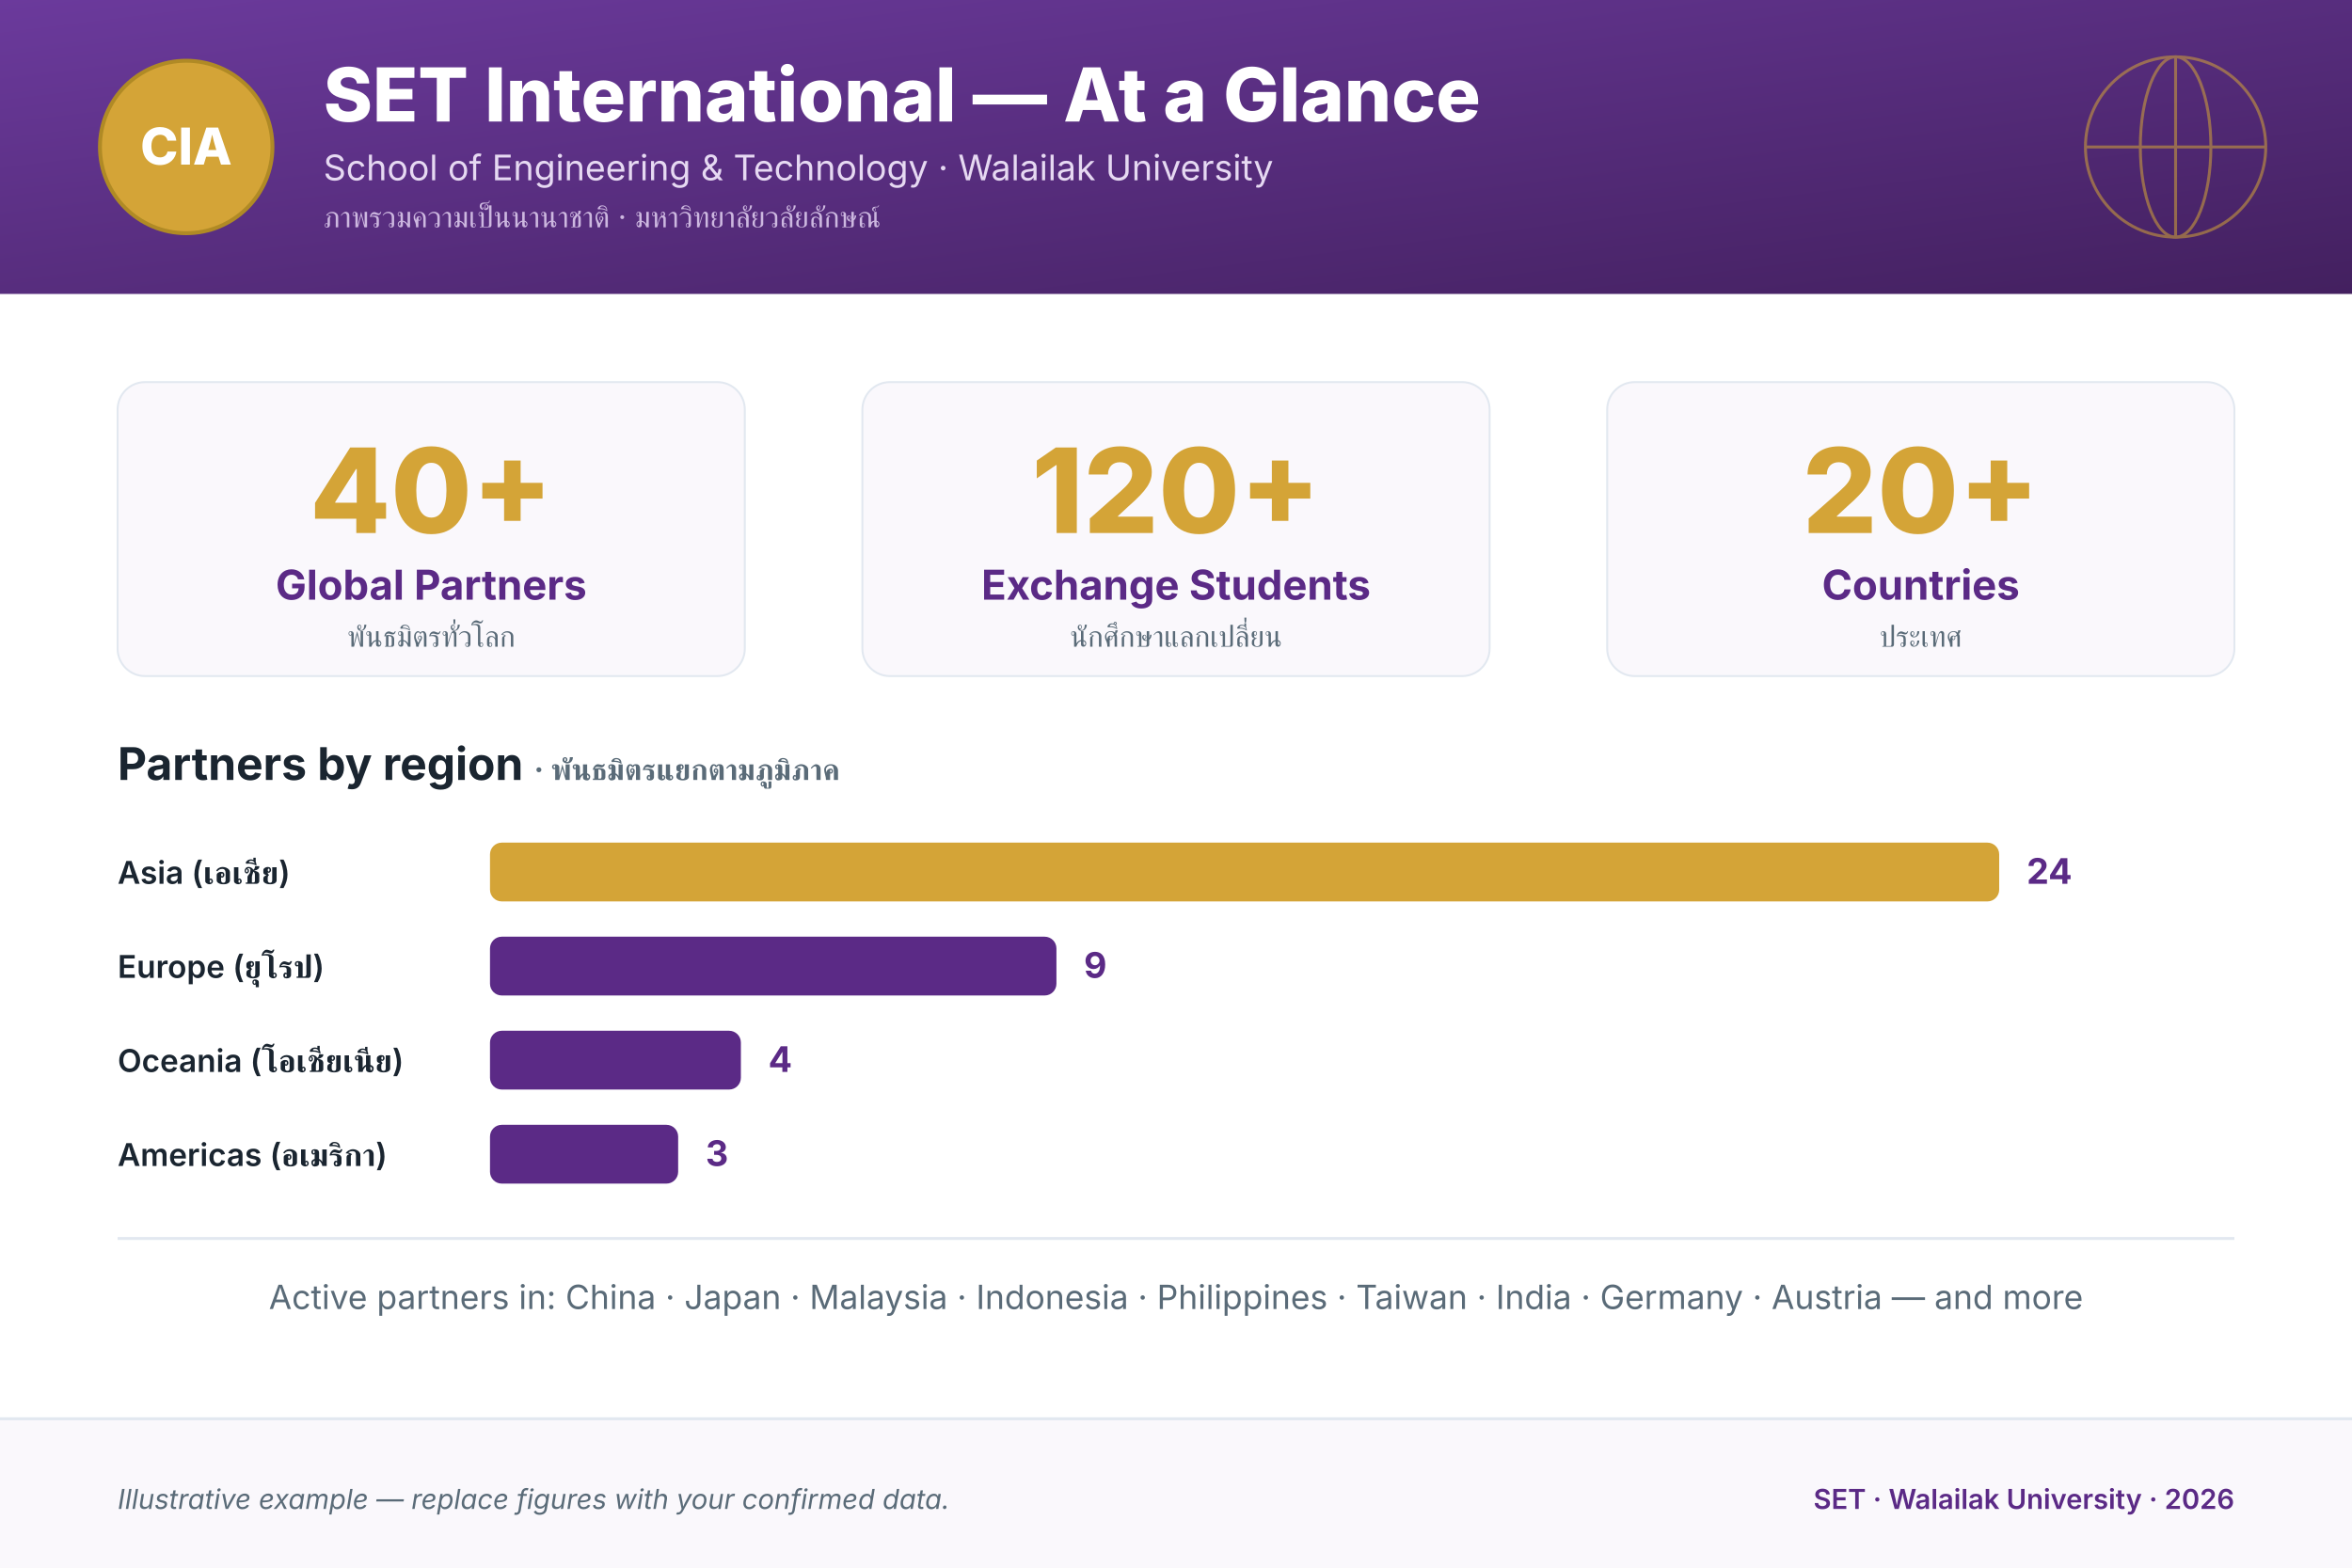
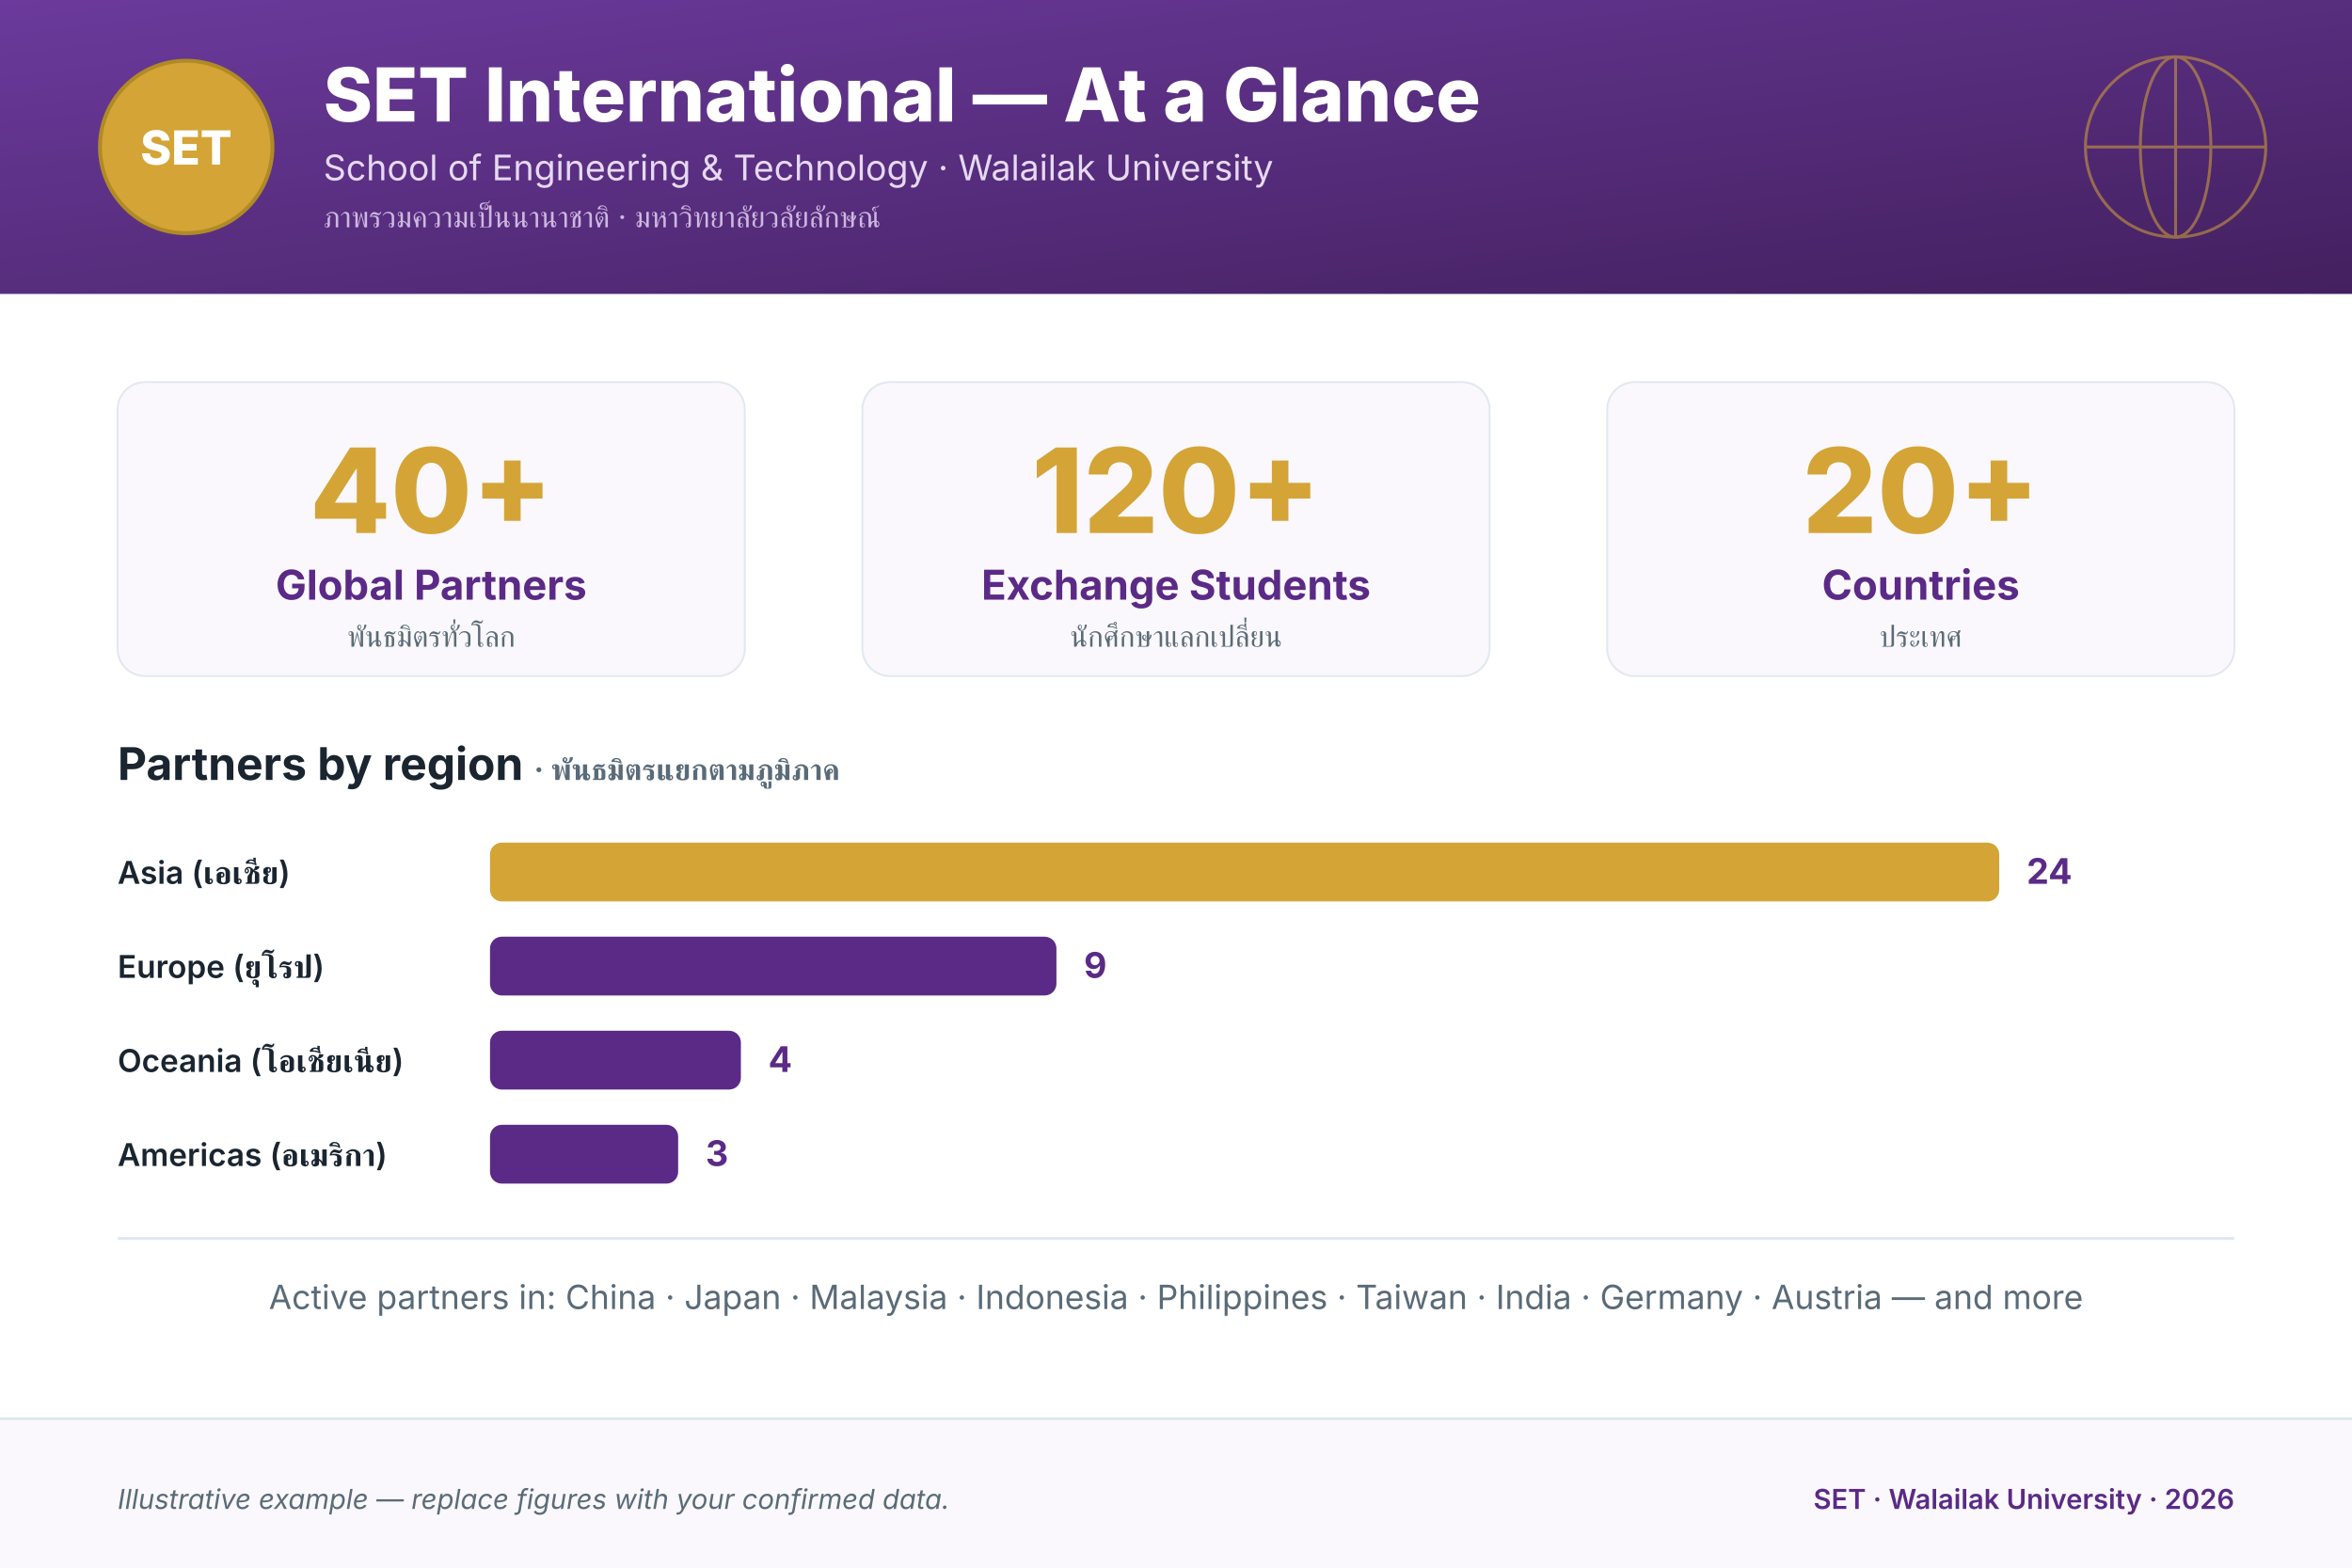
<svg xmlns="http://www.w3.org/2000/svg" viewBox="0 0 1200 800" role="img" aria-label="SET International at a glance: 40+ global partners, 120+ exchange students, 20+ countries across four regions.">
  <defs>
    <linearGradient id="teal" x1="0" y1="0" x2="1" y2="1">
      <stop offset="0" stop-color="#6b3a9c" />
      <stop offset="1" stop-color="#43205f" />
    </linearGradient>
    <style>
      text { font-family: "Inter","Segoe UI","Helvetica Neue",Arial,"Sukhumvit Set","Sarabun",Tahoma,sans-serif; }
      .num   { font-size: 60px; font-weight: 800; fill: #d4a437; }
      .lab   { font-size: 21px; font-weight: 700; fill: #5b2a86; }
      .th    { font-size: 15px; fill: #5a6b78; }
      .h2    { font-size: 23px; font-weight: 700; fill: #1a2530; }
      .reg   { font-size: 16px; font-weight: 600; fill: #1a2530; }
      .val   { font-size: 18px; font-weight: 700; fill: #5b2a86; }
      .ttl   { font-size: 38px; font-weight: 800; fill: #ffffff; }
      .sub   { font-size: 18px; fill: #e6d9f2; }
      .subth { font-size: 15px; fill: #cdb8e0; }
-       .badge { font-size: 26px; font-weight: 800; fill: #ffffff; }
+       .badge { font-size: 24px; font-weight: 800; fill: #ffffff; }
      .ribbon{ font-size: 17px; fill: #5a6b78; }
      .foot  { font-size: 14px; fill: #5a6b78; }
      .footr { font-size: 14px; font-weight: 600; fill: #5b2a86; }
    </style>
  </defs>
  <rect width="1200" height="800" fill="#ffffff" />
  <rect width="1200" height="150" fill="url(#teal)" />
  <g stroke="#d4a437" stroke-width="1.5" fill="none" opacity="0.55">
    <circle cx="1110" cy="75" r="46" />
    <ellipse cx="1110" cy="75" rx="18" ry="46" />
    <line x1="1064" y1="75" x2="1156" y2="75" />
    <line x1="1110" y1="29" x2="1110" y2="121" />
  </g>
  <circle cx="95" cy="75" r="44" fill="#d4a437" stroke="#b08a25" stroke-width="2" />
-   <text x="95" y="84" text-anchor="middle" class="badge">CIA</text>
+   <text x="95" y="84" text-anchor="middle" class="badge">SET</text>
  <text x="165" y="62" class="ttl">SET International — At a Glance</text>
  <text x="165" y="92" class="sub">School of Engineering &amp; Technology · Walailak University</text>
  <text x="165" y="116" class="subth">ภาพรวมความเป็นนานาชาติ · มหาวิทยาลัยวลัยลักษณ์</text>
  <g>
    <rect x="60" y="195" width="320" height="150" rx="14" fill="#faf8fc" stroke="#e2e8f0" />
    <rect x="440" y="195" width="320" height="150" rx="14" fill="#faf8fc" stroke="#e2e8f0" />
    <rect x="820" y="195" width="320" height="150" rx="14" fill="#faf8fc" stroke="#e2e8f0" />
    <text x="220" y="272" text-anchor="middle" class="num">40+</text>
    <text x="220" y="306" text-anchor="middle" class="lab">Global Partners</text>
    <text x="220" y="330" text-anchor="middle" class="th">พันธมิตรทั่วโลก</text>
    <text x="600" y="272" text-anchor="middle" class="num">120+</text>
    <text x="600" y="306" text-anchor="middle" class="lab">Exchange Students</text>
    <text x="600" y="330" text-anchor="middle" class="th">นักศึกษาแลกเปลี่ยน</text>
    <text x="980" y="272" text-anchor="middle" class="num">20+</text>
    <text x="980" y="306" text-anchor="middle" class="lab">Countries</text>
    <text x="980" y="330" text-anchor="middle" class="th">ประเทศ</text>
  </g>
  <text x="60" y="398" class="h2">Partners by region <tspan class="th" font-size="16"> ·  พันธมิตรแยกตามภูมิภาค</tspan>
  </text>
  <text x="60" y="451" class="reg">Asia (เอเชีย)</text>
  <rect x="250" y="430" width="770" height="30" rx="6" fill="#d4a437" />
  <text x="1034" y="451" class="val">24</text>
  <text x="60" y="499" class="reg">Europe (ยุโรป)</text>
  <rect x="250" y="478" width="289" height="30" rx="6" fill="#5b2a86" />
  <text x="553" y="499" class="val">9</text>
  <text x="60" y="547" class="reg">Oceania (โอเชียเนีย)</text>
  <rect x="250" y="526" width="128" height="30" rx="6" fill="#5b2a86" />
  <text x="392" y="547" class="val">4</text>
  <text x="60" y="595" class="reg">Americas (อเมริกา)</text>
  <rect x="250" y="574" width="96" height="30" rx="6" fill="#5b2a86" />
  <text x="360" y="595" class="val">3</text>
  <line x1="60" y1="632" x2="1140" y2="632" stroke="#e2e8f0" stroke-width="1.5" />
  <text x="600" y="668" text-anchor="middle" class="ribbon">Active partners in: China · Japan · Malaysia · Indonesia · Philippines · Taiwan · India · Germany · Austria — and more</text>
  <rect x="0" y="724" width="1200" height="76" fill="#faf8fc" />
  <line x1="0" y1="724" x2="1200" y2="724" stroke="#e2e8f0" stroke-width="1.5" />
  <text x="60" y="770" class="foot" font-style="italic">Illustrative example — replace figures with your confirmed data.</text>
  <text x="1140" y="770" text-anchor="end" class="footr">SET · Walailak University · 2026</text>
</svg>
